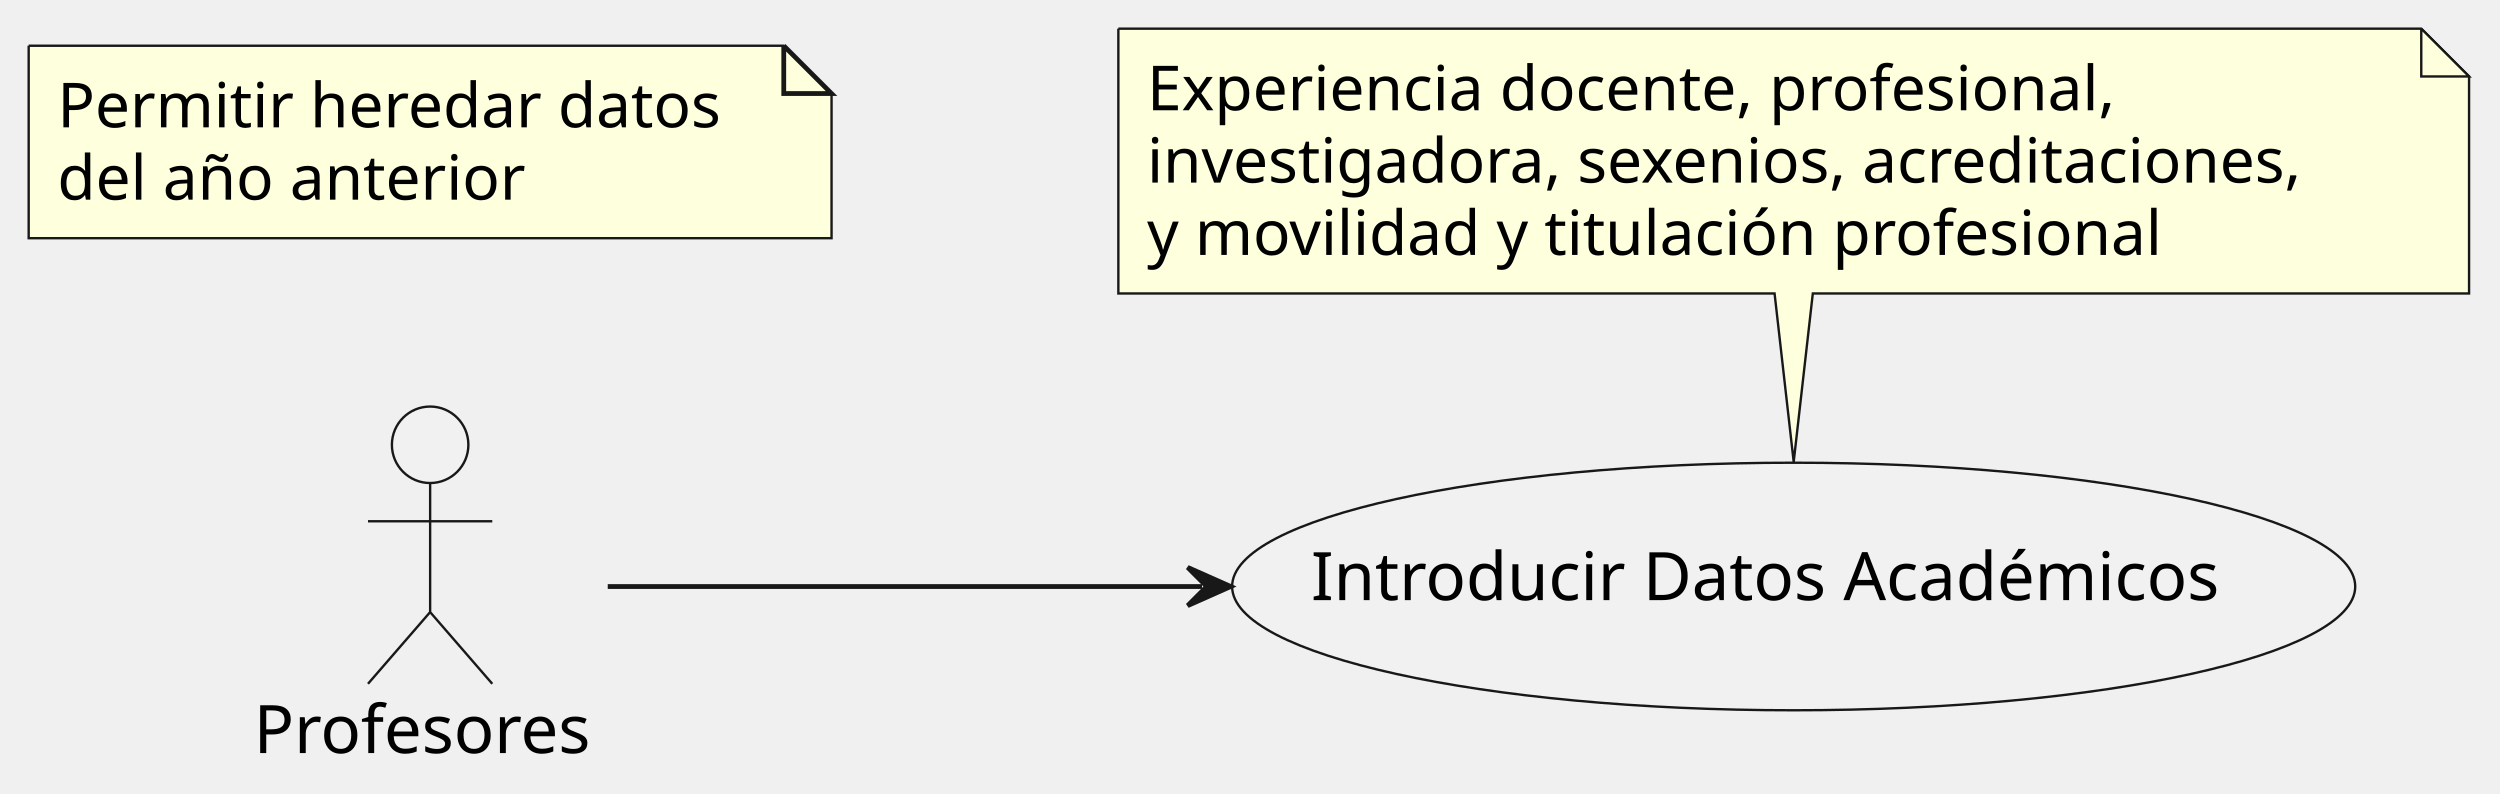
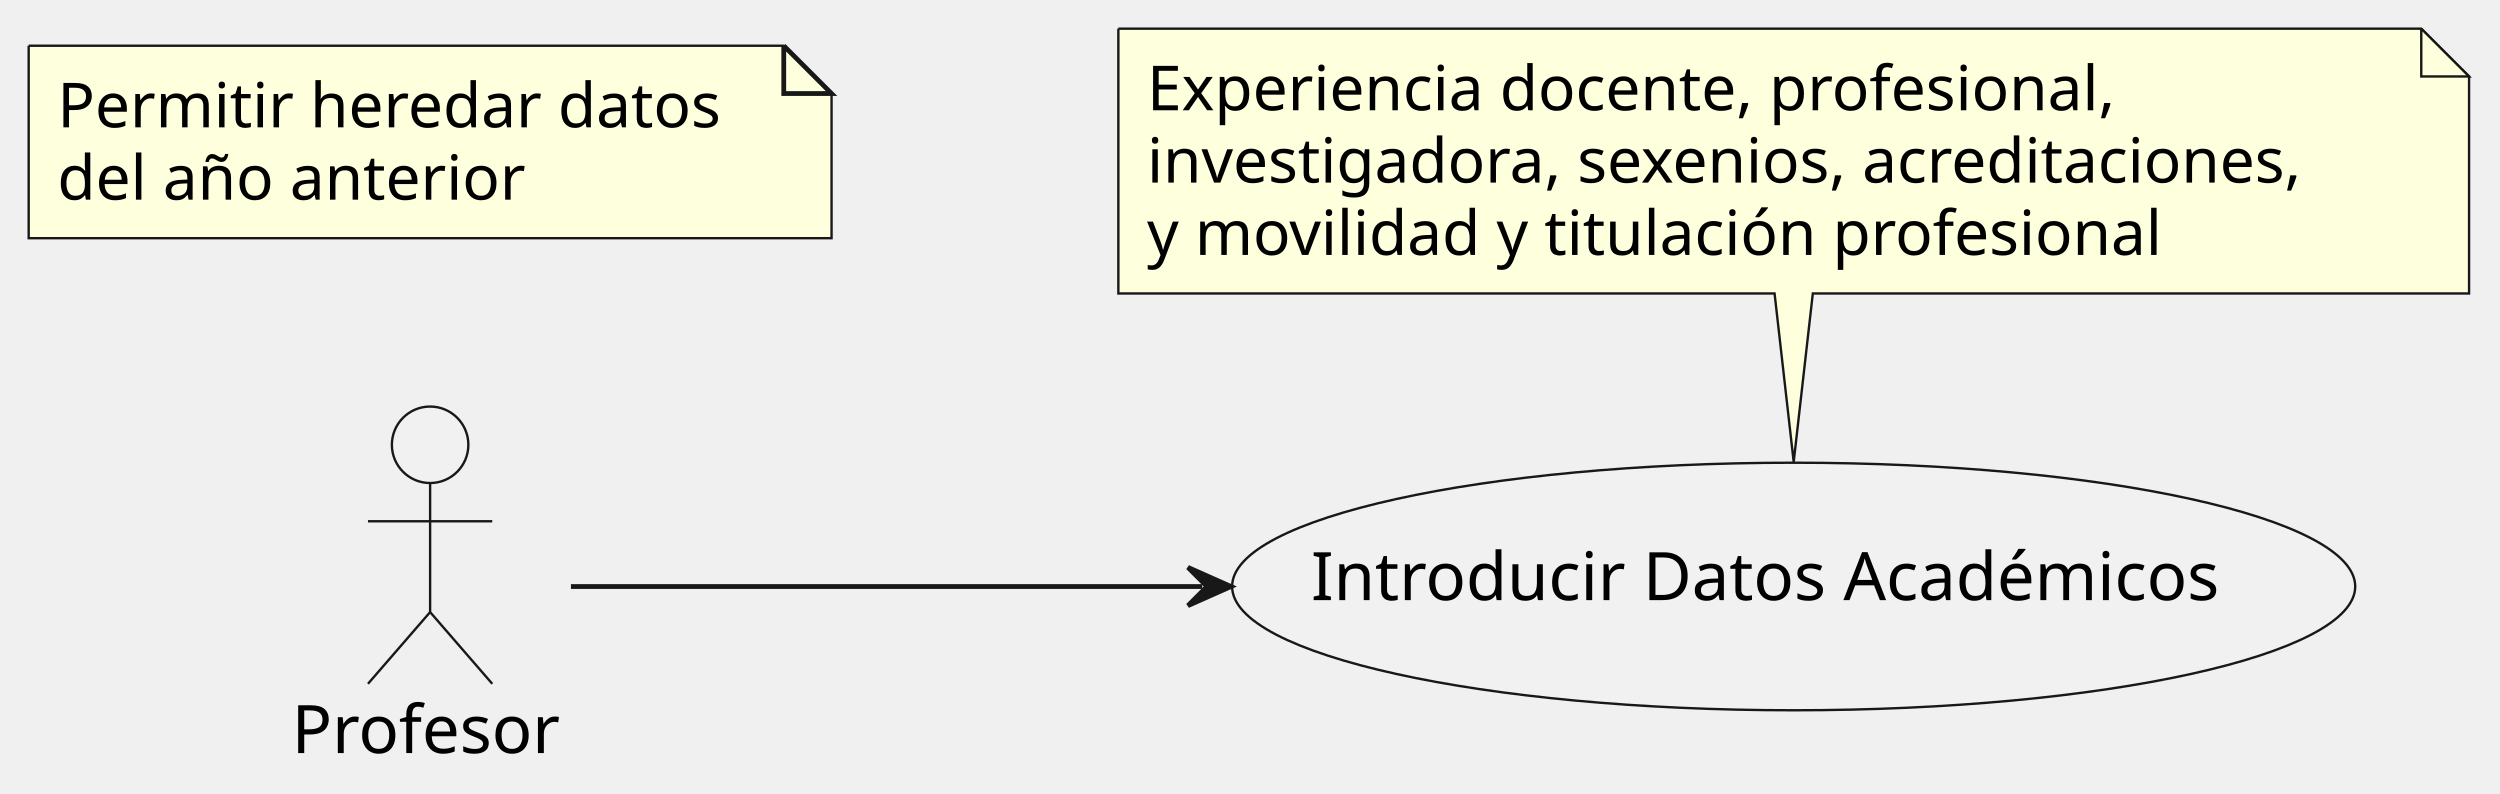
<svg xmlns="http://www.w3.org/2000/svg" contentStyleType="text/css" data-diagram-type="DESCRIPTION" height="166px" preserveAspectRatio="none" style="width:523px;height:166px;background:#FFFFFF;" version="1.1" viewBox="0 0 523 166" width="523px" zoomAndPan="magnify">
  <defs />
  <g>
    <g id="elem_prof">
-       <ellipse cx="89.984" cy="93.05" fill="#F1F1F1" rx="8" ry="8" style="stroke:#181818;stroke-width:0.5;" />
-       <path d="M89.984,101.05 L89.984,128.05 M76.984,109.05 L102.984,109.05 M89.984,128.05 L76.984,143.05 M89.984,128.05 L102.984,143.05 " fill="#FFFFFF" fill-opacity="0" style="stroke:#181818;stroke-width:0.5;" />
-       <text fill="#000000" font-family="sans-serif" font-size="14" lengthAdjust="spacing" textLength="73.828" x="53.07" y="157.545">Profesores</text>
+       <ellipse cx="89.98" cy="93.05" fill="#F1F1F1" rx="8" ry="8" style="stroke:#181818;stroke-width:0.5;" />
+       <path d="M89.98,101.05 L89.98,128.05 M76.98,109.05 L102.98,109.05 M89.98,128.05 L76.98,143.05 M89.98,128.05 L102.98,143.05 " fill="#FFFFFF" fill-opacity="0" style="stroke:#181818;stroke-width:0.5;" />
+       <text fill="#000000" font-family="sans-serif" font-size="14" lengthAdjust="spacing" textLength="57.921" x="61.02" y="157.545">Profesor</text>
    </g>
    <g id="elem_datosAcad">
      <ellipse cx="375.236" cy="122.695" fill="#F1F1F1" rx="117.476" ry="25.895" style="stroke:#181818;stroke-width:0.5;" />
      <text fill="#000000" font-family="sans-serif" font-size="14" lengthAdjust="spacing" textLength="201.961" x="274.255" y="125.542">Introducir Datos Académicos</text>
    </g>
    <g id="elem_GMN4">
      <path d="M233.96,6 L233.96,61.398 A0,0 0 0 0 233.96,61.398 L371.24,61.398 L375.24,96.63 L379.24,61.398 L516.528,61.398 A0,0 0 0 0 516.528,61.398 L516.528,16 L506.528,6 L233.96,6 A0,0 0 0 0 233.96,6 " fill="#FEFFDD" style="stroke:#181818;stroke-width:0.5;" />
      <path d="M506.528,6 L506.528,16 L516.528,16 L506.528,6 " fill="#FEFFDD" style="stroke:#181818;stroke-width:0.5;" />
      <text fill="#000000" font-family="sans-serif" font-size="13" lengthAdjust="spacing" textLength="217.572" x="239.96" y="23.067">Experiencia docente, profesional,</text>
      <text fill="#000000" font-family="sans-serif" font-size="13" lengthAdjust="spacing" textLength="261.568" x="239.96" y="38.2">investigadora, sexenios, acreditaciones,</text>
      <text fill="#000000" font-family="sans-serif" font-size="13" lengthAdjust="spacing" textLength="228.389" x="239.96" y="53.333">y movilidad y titulación profesional</text>
    </g>
    <g id="elem_notaDatosAcad">
      <path d="M6,9.57 L6,49.836 L173.961,49.836 L173.961,19.57 L163.961,9.57 L6,9.57 " fill="#FEFFDD" style="stroke:#181818;stroke-width:0.5;" />
      <path d="M163.961,9.57 L163.961,19.57 L173.961,19.57 L163.961,9.57 " fill="#FEFFDD" style="stroke:#181818;stroke-width:1;" />
      <text fill="#000000" font-family="sans-serif" font-size="13" lengthAdjust="spacing" textLength="146.961" x="12" y="26.637">Permitir heredar datos</text>
      <text fill="#000000" font-family="sans-serif" font-size="13" lengthAdjust="spacing" textLength="103.841" x="12" y="41.77">del año anterior</text>
    </g>
    <g id="link_prof_datosAcad">
-       <path d="M127.14,122.7 C160.11,122.7 204.65,122.7 251.46,122.7 " fill="#FFFFFF" fill-opacity="0" id="prof-to-datosAcad" style="stroke:#181818;stroke-width:1;" />
-       <polygon fill="#181818" points="257.46,122.7,248.46,118.7,252.46,122.7,248.46,126.7,257.46,122.7" style="stroke:#181818;stroke-width:1;" />
+       <path d="M119.44,122.7 C151.85,122.7 200.88,122.7 251.52,122.7 " fill="#FFFFFF" fill-opacity="0" id="prof-to-datosAcad" style="stroke:#181818;stroke-width:1;" />
+       <polygon fill="#181818" points="257.52,122.7,248.52,118.7,252.52,122.7,248.52,126.7,257.52,122.7" style="stroke:#181818;stroke-width:1;" />
    </g>
  </g>
</svg>
